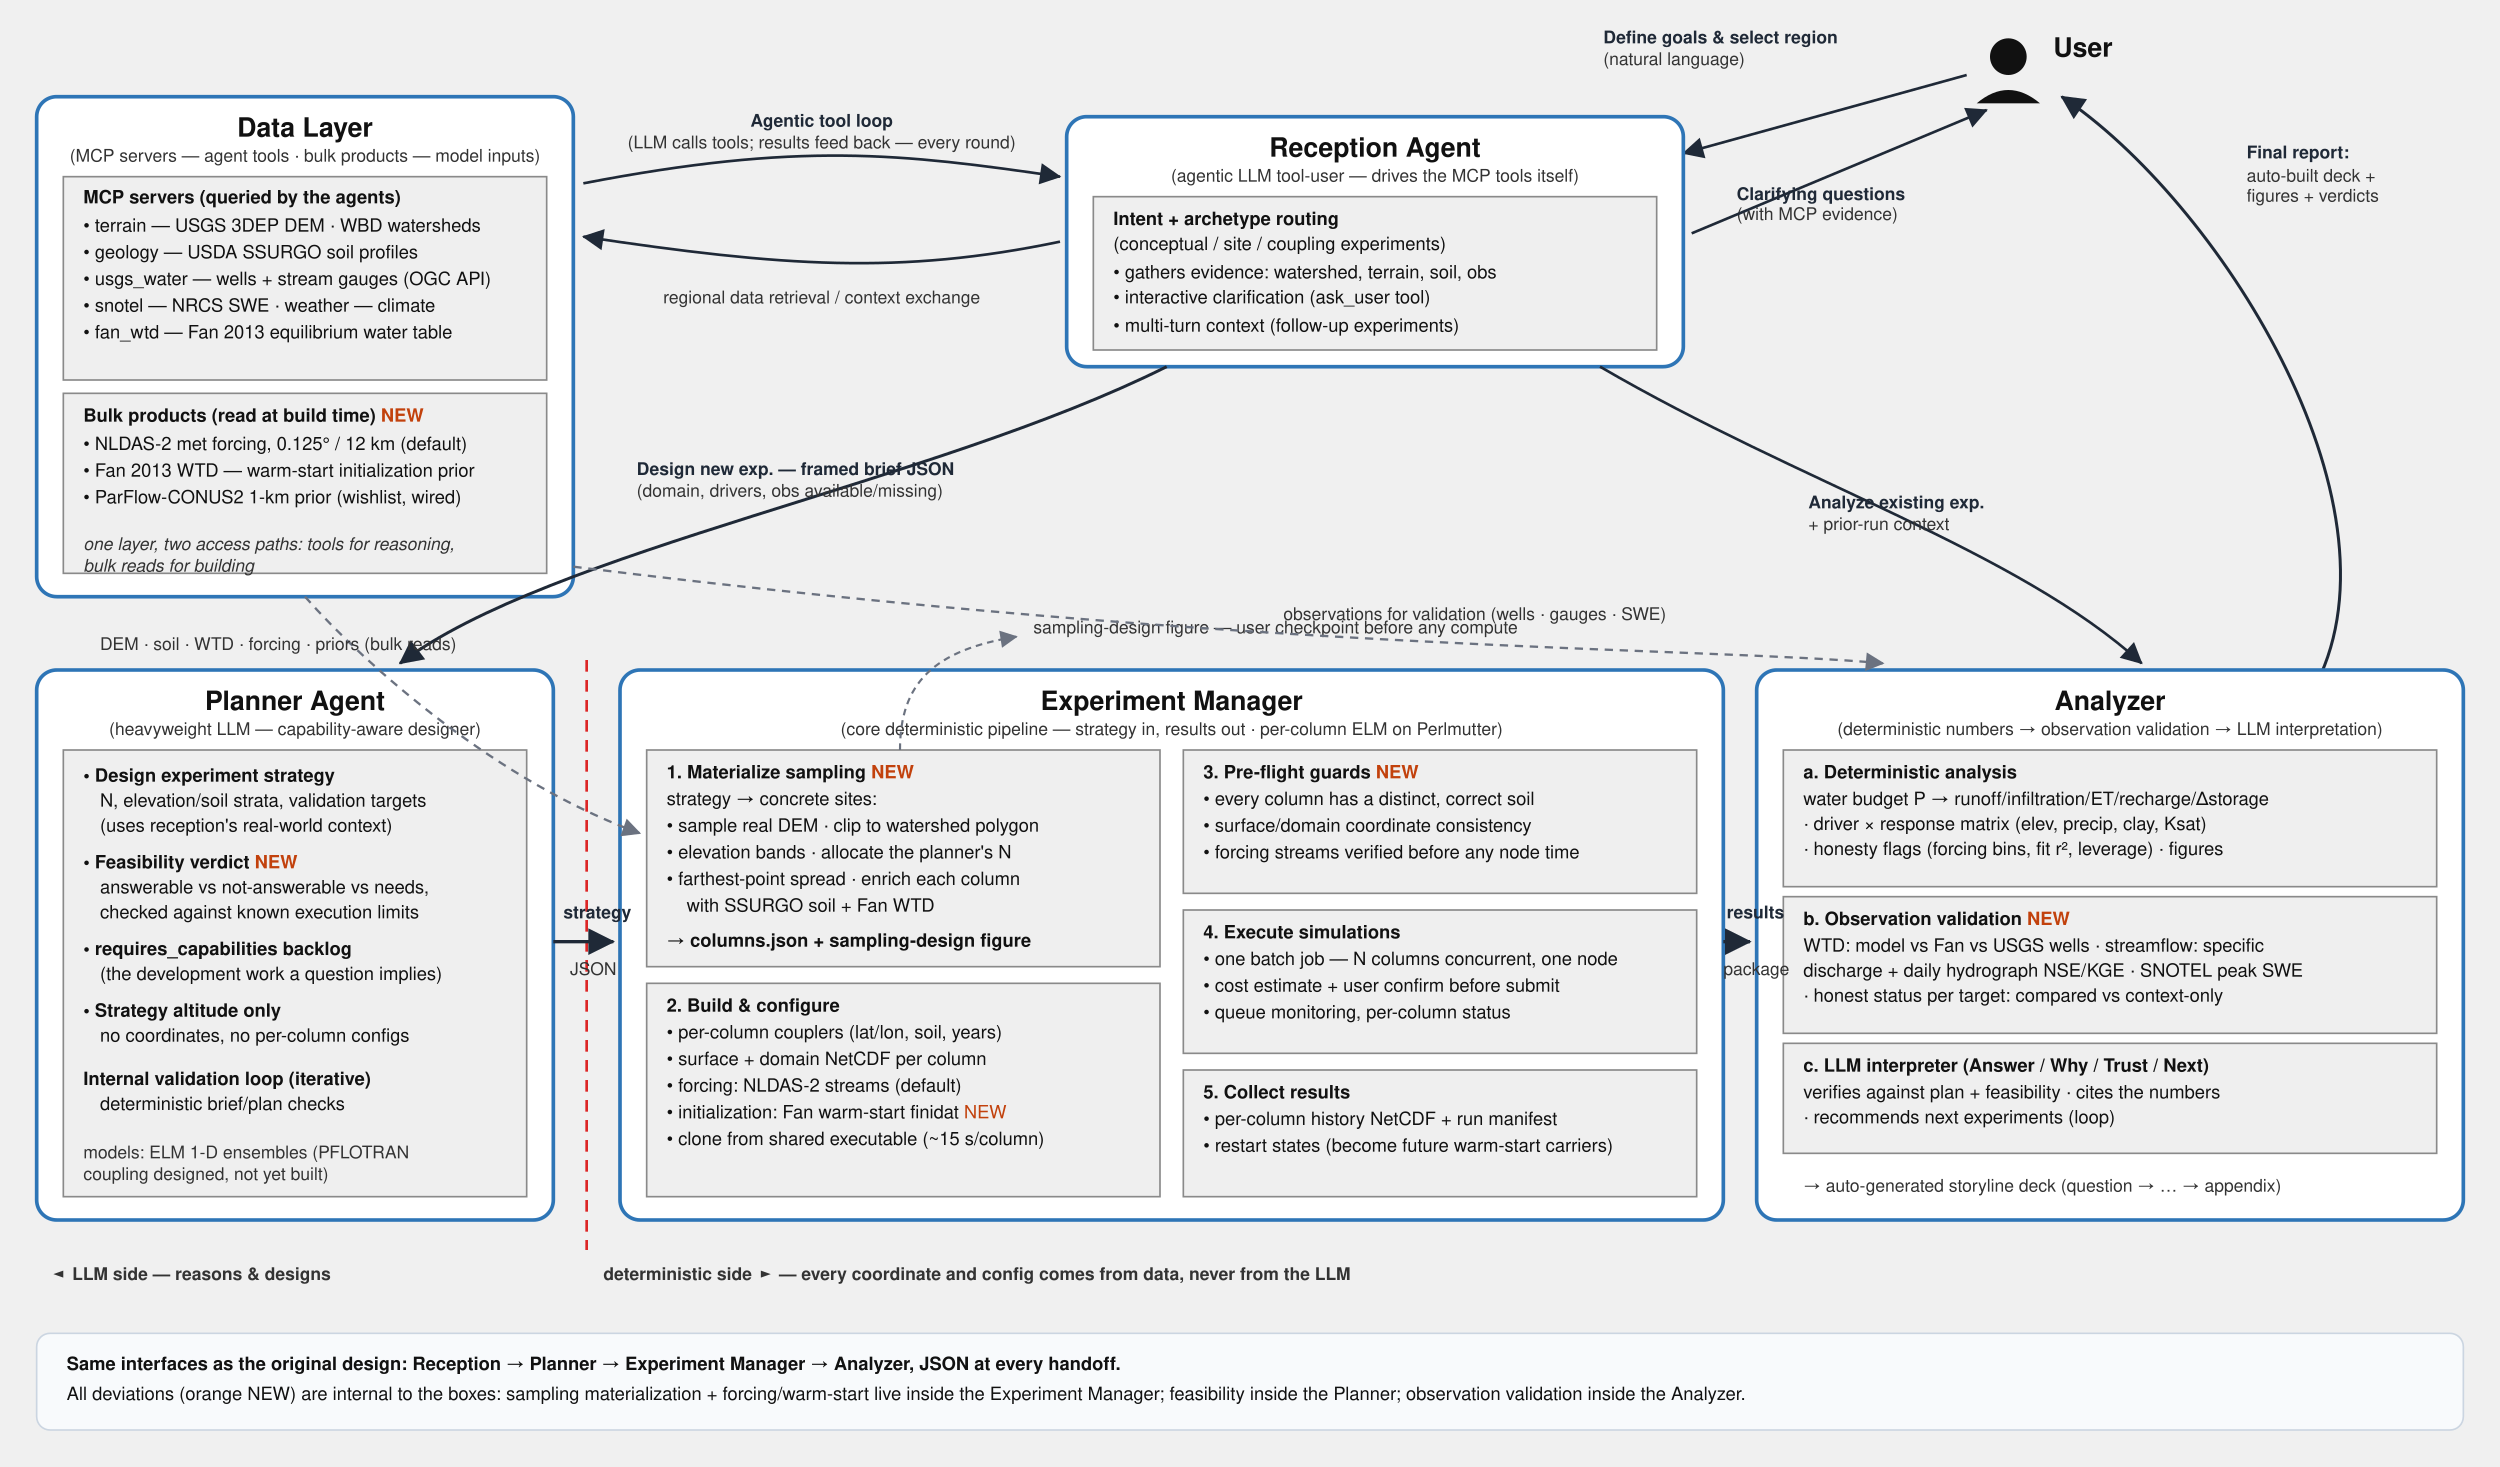
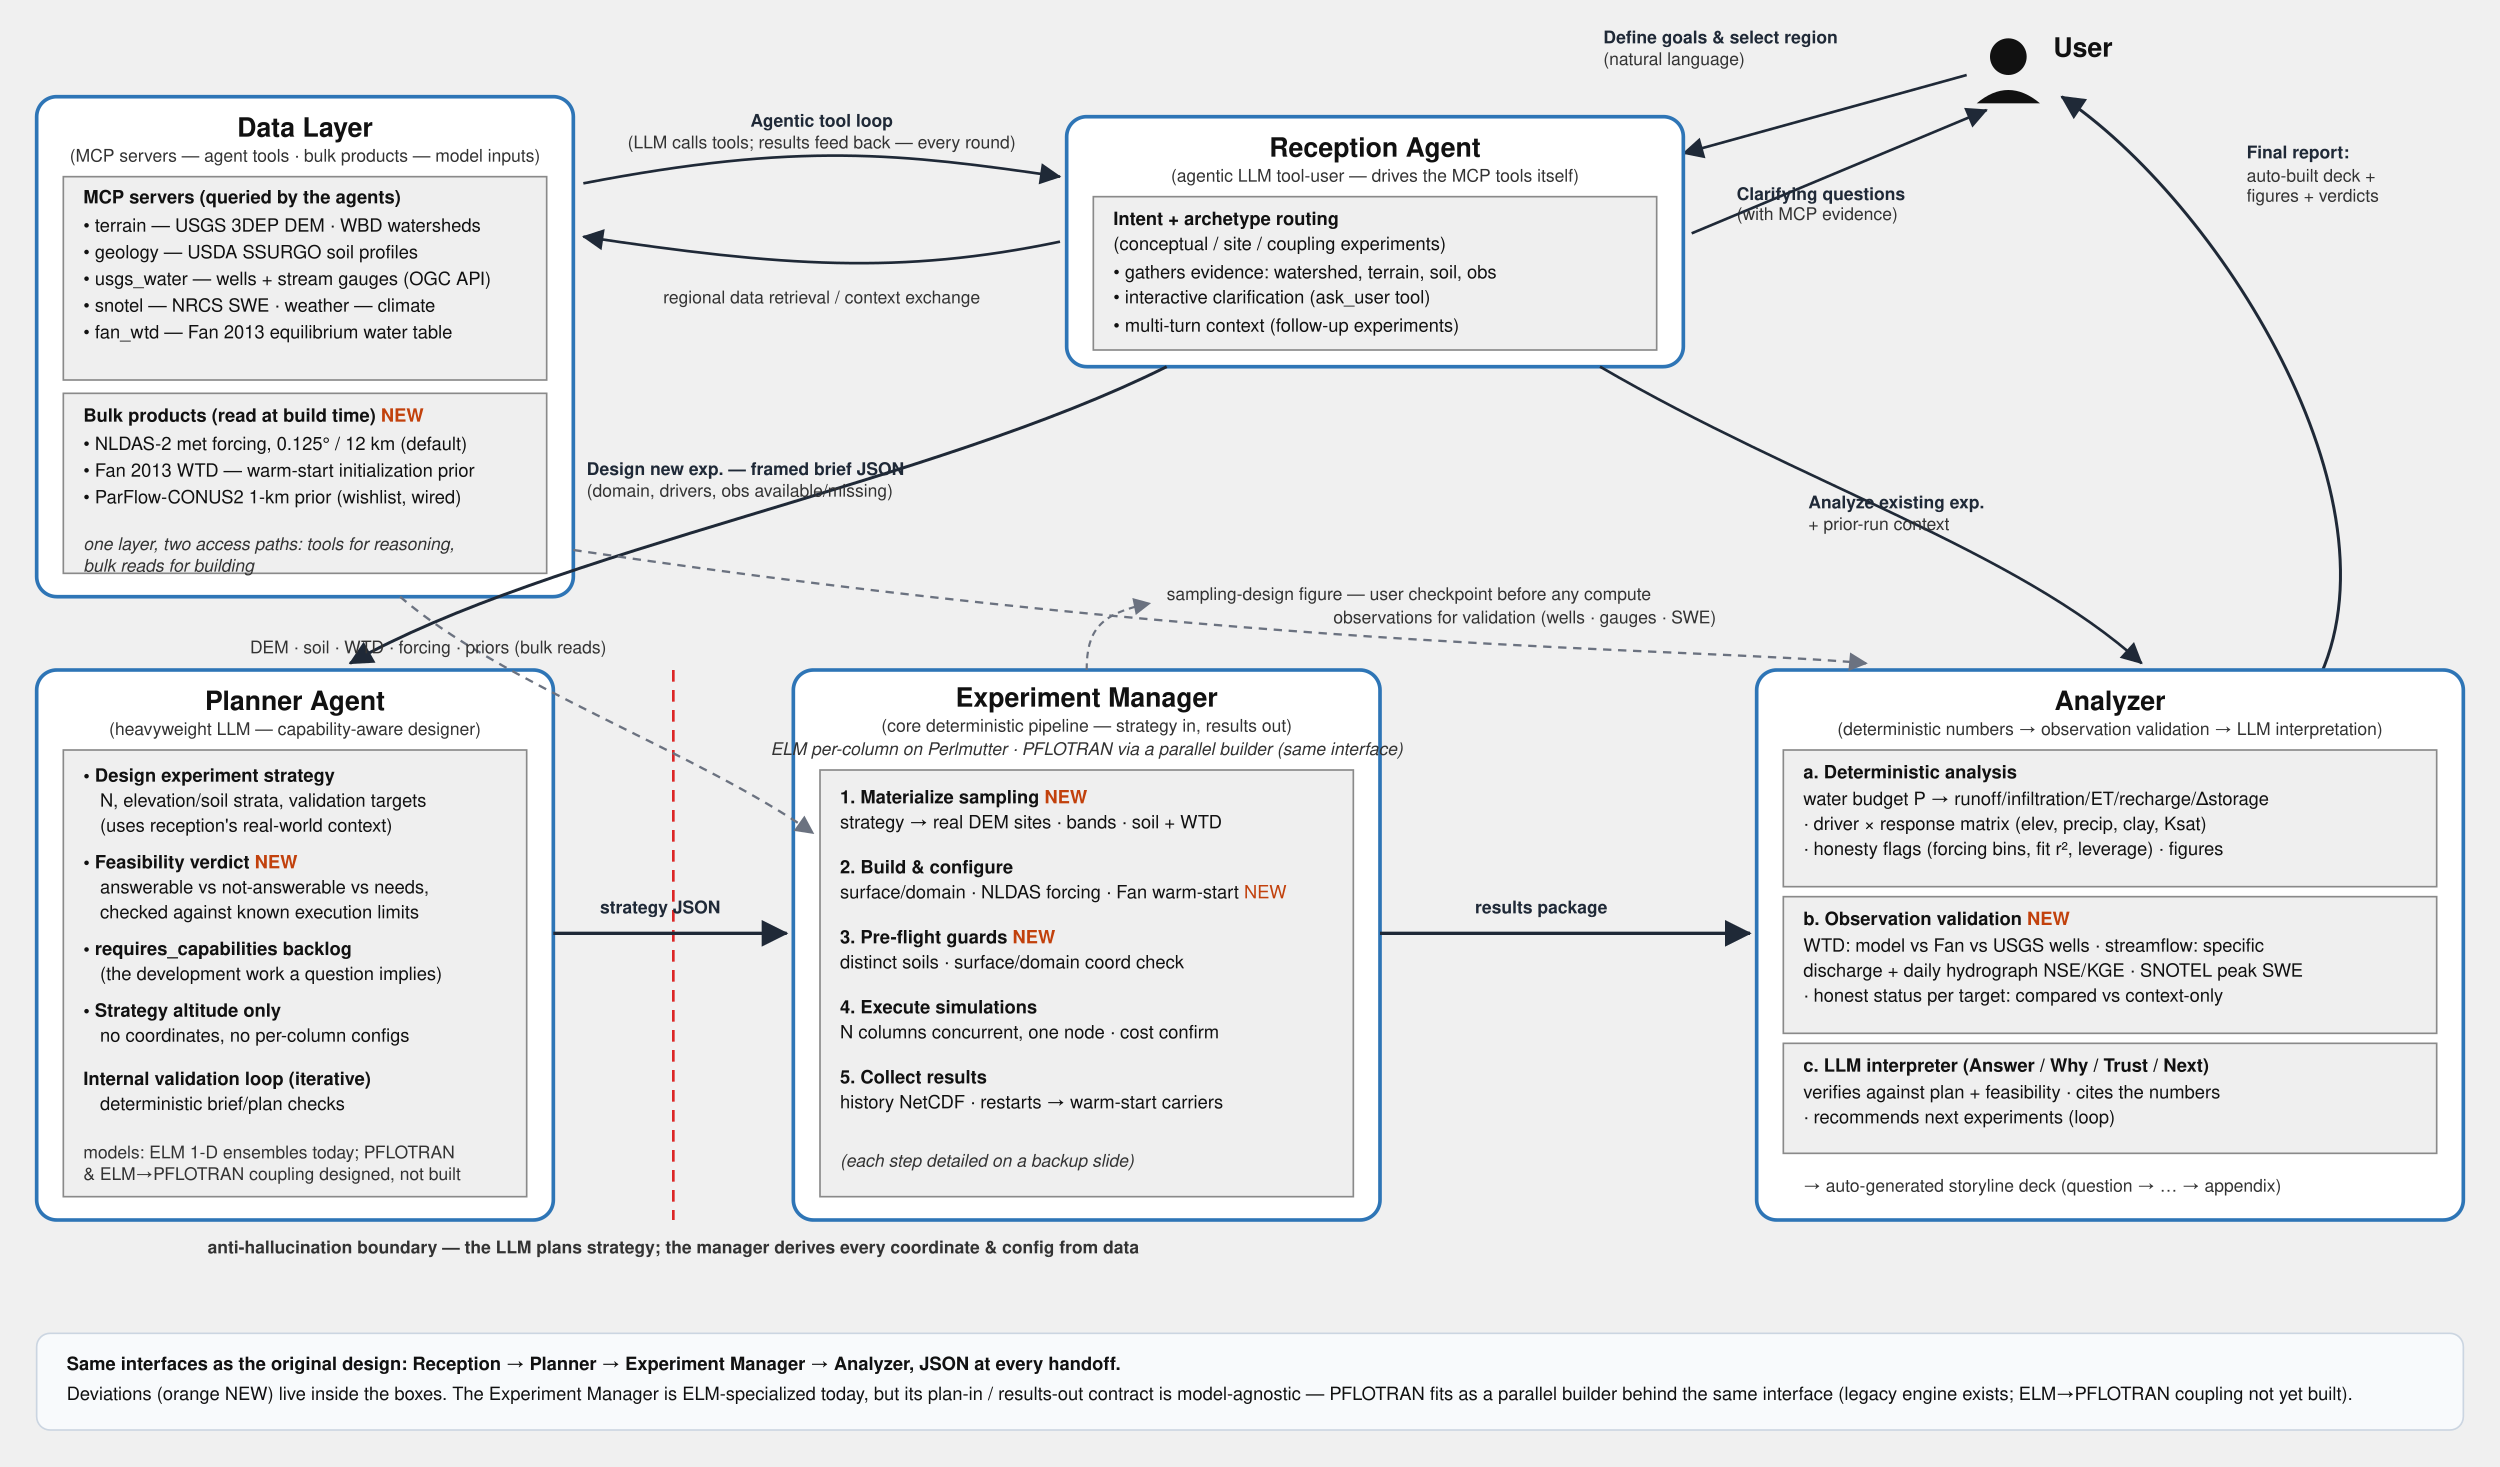
<svg xmlns="http://www.w3.org/2000/svg" viewBox="0 0 1500 880" font-family="Helvetica,Arial,sans-serif">
  <defs>
    <marker id="arr" markerWidth="10" markerHeight="10" refX="7.5" refY="4" orient="auto">
      <path d="M0,0 L8,4 L0,8 z" fill="#1f2937" />
    </marker>
    <marker id="arrd" markerWidth="10" markerHeight="10" refX="7.5" refY="4" orient="auto">
      <path d="M0,0 L8,4 L0,8 z" fill="#6b7280" />
    </marker>
  </defs>
  <style>
    .box   { fill:#ffffff; stroke:#2e75b6; stroke-width:2.2; rx:12; }
    .inner { fill:#efefef; stroke:#8a8a8a; stroke-width:1; }
    .title { font-size:16px; font-weight:bold; fill:#111; }
    .sub   { font-size:10.5px; fill:#333; }
    .b     { font-size:11px; fill:#111; }
    .bb    { font-size:11px; font-weight:bold; fill:#111; }
    .lbl   { font-size:10.5px; fill:#1f2937; font-weight:bold; }
    .new   { fill:#c2410c; }
  </style>
  <circle cx="1205" cy="34" r="11" fill="#111" />
  <path d="M1186,62 q19,-16 38,0 z" fill="#111" />
  <text x="1232" y="34" class="title">User</text>
  <text x="962" y="26" class="lbl">Define goals &amp; select region</text>
  <text x="962" y="39" class="sub">(natural language)</text>
  <path d="M1180,45 L1010,92" stroke="#1f2937" stroke-width="1.6" marker-end="url(#arr)" />
  <text x="1042" y="120" class="lbl">Clarifying questions</text>
  <text x="1042" y="132" class="sub">(with MCP evidence)</text>
  <path d="M1015,140 L1192,66" stroke="#1f2937" stroke-width="1.6" marker-end="url(#arr)" />
  <text x="1348" y="95" class="lbl">Final report:</text>
  <text x="1348" y="109" class="sub">auto-built deck +</text>
  <text x="1348" y="121" class="sub">figures + verdicts</text>
  <path d="M1390,410 C1445,300 1330,120 1237,58" stroke="#1f2937" stroke-width="1.8" fill="none" marker-end="url(#arr)" />
  <rect x="22" y="58" width="322" height="300" class="box" />
  <text x="183" y="82" class="title" text-anchor="middle">Data Layer</text>
  <text x="183" y="97" class="sub" text-anchor="middle">(MCP servers — agent tools · bulk products — model inputs)</text>
  <rect x="38" y="106" width="290" height="122" class="inner" />
  <text x="50" y="122" class="bb">MCP servers (queried by the agents)</text>
  <text x="50" y="139" class="b">• terrain — USGS 3DEP DEM · WBD watersheds</text>
  <text x="50" y="155" class="b">• geology — USDA SSURGO soil profiles</text>
  <text x="50" y="171" class="b">• usgs_water — wells + stream gauges (OGC API)</text>
  <text x="50" y="187" class="b">• snotel — NRCS SWE · weather — climate</text>
  <text x="50" y="203" class="b">• fan_wtd — Fan 2013 equilibrium water table</text>
  <rect x="38" y="236" width="290" height="108" class="inner" />
  <text x="50" y="253" class="bb">Bulk products (read at build time) <tspan class="new">NEW</tspan>
  </text>
  <text x="50" y="270" class="b">• NLDAS-2 met forcing, 0.125° / 12 km (default)</text>
  <text x="50" y="286" class="b">• Fan 2013 WTD — warm-start initialization prior</text>
  <text x="50" y="302" class="b">• ParFlow-CONUS2 1-km prior (wishlist, wired)</text>
  <text x="50" y="330" class="sub" font-style="italic">one layer, two access paths: tools for reasoning,</text>
  <text x="50" y="343" class="sub" font-style="italic">bulk reads for building</text>
  <rect x="640" y="70" width="370" height="150" class="box" />
  <text x="825" y="94" class="title" text-anchor="middle">Reception Agent</text>
  <text x="825" y="109" class="sub" text-anchor="middle">(agentic LLM tool-user — drives the MCP tools itself)</text>
  <rect x="656" y="118" width="338" height="92" class="inner" />
  <text x="668" y="135" class="bb">Intent + archetype routing</text>
  <text x="668" y="150" class="b">(conceptual / site / coupling experiments)</text>
  <text x="668" y="167" class="b">• gathers evidence: watershed, terrain, soil, obs</text>
  <text x="668" y="182" class="b">• interactive clarification (ask_user tool)</text>
  <text x="668" y="199" class="b">• multi-turn context (follow-up experiments)</text>
  <path d="M350,110 C480,85 540,92 636,106" stroke="#1f2937" stroke-width="1.6" fill="none" marker-end="url(#arr)" />
  <path d="M636,145 C540,165 470,160 350,142" stroke="#1f2937" stroke-width="1.6" fill="none" marker-end="url(#arr)" />
  <text x="493" y="76" class="lbl" text-anchor="middle">Agentic tool loop</text>
  <text x="493" y="89" class="sub" text-anchor="middle">(LLM calls tools; results feed back — every round)</text>
  <text x="493" y="182" class="sub" text-anchor="middle">regional data retrieval / context exchange</text>
-   <path d="M700,220 C560,290 330,330 240,398" stroke="#1f2937" stroke-width="1.8" fill="none" marker-end="url(#arr)" />
-   <text x="382" y="285" class="lbl">Design new exp. — framed brief JSON</text>
-   <text x="382" y="298" class="sub">(domain, drivers, obs available/missing)</text>
+   <path d="M700,220 C560,290 330,330 210,398" stroke="#1f2937" stroke-width="1.8" fill="none" marker-end="url(#arr)" />
+   <text x="352" y="285" class="lbl">Design new exp. — framed brief JSON</text>
+   <text x="352" y="298" class="sub">(domain, drivers, obs available/missing)</text>
  <path d="M960,220 C1080,290 1210,330 1285,398" stroke="#1f2937" stroke-width="1.6" fill="none" marker-end="url(#arr)" />
  <text x="1085" y="305" class="lbl">Analyze existing exp.</text>
  <text x="1085" y="318" class="sub">+ prior-run context</text>
  <rect x="22" y="402" width="310" height="330" class="box" />
  <text x="177" y="426" class="title" text-anchor="middle">Planner Agent</text>
  <text x="177" y="441" class="sub" text-anchor="middle">(heavyweight LLM — capability-aware designer)</text>
  <rect x="38" y="450" width="278" height="268" class="inner" />
  <text x="50" y="469" class="bb">• Design experiment strategy</text>
  <text x="60" y="484" class="b">N, elevation/soil strata, validation targets</text>
  <text x="60" y="499" class="b">(uses reception's real-world context)</text>
  <text x="50" y="521" class="bb">• Feasibility verdict <tspan class="new">NEW</tspan>
  </text>
  <text x="60" y="536" class="b">answerable vs not-answerable vs needs,</text>
  <text x="60" y="551" class="b">checked against known execution limits</text>
  <text x="50" y="573" class="bb">• requires_capabilities backlog</text>
  <text x="60" y="588" class="b">(the development work a question implies)</text>
  <text x="50" y="610" class="bb">• Strategy altitude only</text>
  <text x="60" y="625" class="b">no coordinates, no per-column configs</text>
  <text x="50" y="651" class="bb">Internal validation loop (iterative)</text>
  <text x="60" y="666" class="b">deterministic brief/plan checks</text>
-   <text x="50" y="695" class="sub">models: ELM 1-D ensembles (PFLOTRAN</text>
-   <text x="50" y="708" class="sub">coupling designed, not yet built)</text>
-   <line x1="352" y1="396" x2="352" y2="750" stroke="#dc2626" stroke-width="1.6" stroke-dasharray="7 5" />
-   <text x="30" y="768" class="sub" fill="#dc2626" font-weight="bold">◄ LLM side — reasons &amp; designs</text>
-   <text x="362" y="768" class="sub" fill="#dc2626" font-weight="bold">deterministic side ► — every coordinate and config comes from data, never from the LLM</text>
-   <rect x="372" y="402" width="662" height="330" class="box" />
-   <text x="703" y="426" class="title" text-anchor="middle">Experiment Manager</text>
-   <text x="703" y="441" class="sub" text-anchor="middle">(core deterministic pipeline — strategy in, results out · per-column ELM on Perlmutter)</text>
-   <rect x="388" y="450" width="308" height="130" class="inner" />
-   <text x="400" y="467" class="bb">1. Materialize sampling <tspan class="new">NEW</tspan>
+   <text x="50" y="695" class="sub">models: ELM 1-D ensembles today; PFLOTRAN</text>
+   <text x="50" y="708" class="sub">&amp; ELM→PFLOTRAN coupling designed, not built</text>
+   <line x1="404" y1="402" x2="404" y2="732" stroke="#dc2626" stroke-width="1.6" stroke-dasharray="7 5" />
+   <text x="404" y="752" class="sub" fill="#dc2626" font-weight="bold" text-anchor="middle">anti-hallucination boundary — the LLM plans strategy; the manager derives every coordinate &amp; config from data</text>
+   <rect x="476" y="402" width="352" height="330" class="box" />
+   <text x="652" y="424" class="title" text-anchor="middle">Experiment Manager</text>
+   <text x="652" y="439" class="sub" text-anchor="middle">(core deterministic pipeline — strategy in, results out)</text>
+   <text x="652" y="453" class="sub" text-anchor="middle" font-style="italic">ELM per-column on Perlmutter · PFLOTRAN via a parallel builder (same interface)</text>
+   <rect x="492" y="462" width="320" height="256" class="inner" />
+   <text x="504" y="482" class="bb">1. Materialize sampling <tspan class="new">NEW</tspan>
  </text>
-   <text x="400" y="483" class="b">strategy → concrete sites:</text>
-   <text x="400" y="499" class="b">• sample real DEM · clip to watershed polygon</text>
-   <text x="400" y="515" class="b">• elevation bands · allocate the planner's N</text>
-   <text x="400" y="531" class="b">• farthest-point spread · enrich each column</text>
-   <text x="412" y="547" class="b">with SSURGO soil + Fan WTD</text>
-   <text x="400" y="568" class="bb">→ columns.json + sampling-design figure</text>
-   <rect x="388" y="590" width="308" height="128" class="inner" />
-   <text x="400" y="607" class="bb">2. Build &amp; configure</text>
-   <text x="400" y="623" class="b">• per-column couplers (lat/lon, soil, years)</text>
-   <text x="400" y="639" class="b">• surface + domain NetCDF per column</text>
-   <text x="400" y="655" class="b">• forcing: NLDAS-2 streams (default)</text>
-   <text x="400" y="671" class="b">• initialization: Fan warm-start finidat <tspan class="new">NEW</tspan>
+   <text x="504" y="497" class="b">strategy → real DEM sites · bands · soil + WTD</text>
+   <text x="504" y="524" class="bb">2. Build &amp; configure</text>
+   <text x="504" y="539" class="b">surface/domain · NLDAS forcing · Fan warm-start <tspan class="new">NEW</tspan>
  </text>
-   <text x="400" y="687" class="b">• clone from shared executable (~15 s/column)</text>
-   <rect x="710" y="450" width="308" height="86" class="inner" />
-   <text x="722" y="467" class="bb">3. Pre-flight guards <tspan class="new">NEW</tspan>
+   <text x="504" y="566" class="bb">3. Pre-flight guards <tspan class="new">NEW</tspan>
  </text>
-   <text x="722" y="483" class="b">• every column has a distinct, correct soil</text>
-   <text x="722" y="499" class="b">• surface/domain coordinate consistency</text>
-   <text x="722" y="515" class="b">• forcing streams verified before any node time</text>
-   <rect x="710" y="546" width="308" height="86" class="inner" />
-   <text x="722" y="563" class="bb">4. Execute simulations</text>
-   <text x="722" y="579" class="b">• one batch job — N columns concurrent, one node</text>
-   <text x="722" y="595" class="b">• cost estimate + user confirm before submit</text>
-   <text x="722" y="611" class="b">• queue monitoring, per-column status</text>
-   <rect x="710" y="642" width="308" height="76" class="inner" />
-   <text x="722" y="659" class="bb">5. Collect results</text>
-   <text x="722" y="675" class="b">• per-column history NetCDF + run manifest</text>
-   <text x="722" y="691" class="b">• restart states (become future warm-start carriers)</text>
-   <path d="M540,450 C540,410 560,390 610,382" stroke="#6b7280" stroke-width="1.3" stroke-dasharray="4 3" fill="none" marker-end="url(#arrd)" />
-   <text x="620" y="380" class="sub" fill="#6b7280">sampling-design figure — user checkpoint before any compute</text>
+   <text x="504" y="581" class="b">distinct soils · surface/domain coord check</text>
+   <text x="504" y="608" class="bb">4. Execute simulations</text>
+   <text x="504" y="623" class="b">N columns concurrent, one node · cost confirm</text>
+   <text x="504" y="650" class="bb">5. Collect results</text>
+   <text x="504" y="665" class="b">history NetCDF · restarts → warm-start carriers</text>
+   <text x="504" y="700" class="sub" font-style="italic">(each step detailed on a backup slide)</text>
+   <path d="M652,402 C652,378 660,368 690,362" stroke="#6b7280" stroke-width="1.3" stroke-dasharray="4 3" fill="none" marker-end="url(#arrd)" />
+   <text x="700" y="360" class="sub" fill="#6b7280">sampling-design figure — user checkpoint before any compute</text>
  <rect x="1054" y="402" width="424" height="330" class="box" />
  <text x="1266" y="426" class="title" text-anchor="middle">Analyzer</text>
  <text x="1266" y="441" class="sub" text-anchor="middle">(deterministic numbers → observation validation → LLM interpretation)</text>
  <rect x="1070" y="450" width="392" height="82" class="inner" />
  <text x="1082" y="467" class="bb">a. Deterministic analysis</text>
  <text x="1082" y="483" class="b">water budget P → runoff/infiltration/ET/recharge/Δstorage</text>
  <text x="1082" y="498" class="b">· driver × response matrix (elev, precip, clay, Ksat)</text>
  <text x="1082" y="513" class="b">· honesty flags (forcing bins, fit r², leverage) · figures</text>
  <rect x="1070" y="538" width="392" height="82" class="inner" />
  <text x="1082" y="555" class="bb">b. Observation validation <tspan class="new">NEW</tspan>
  </text>
  <text x="1082" y="571" class="b">WTD: model vs Fan vs USGS wells · streamflow: specific</text>
  <text x="1082" y="586" class="b">discharge + daily hydrograph NSE/KGE · SNOTEL peak SWE</text>
  <text x="1082" y="601" class="b">· honest status per target: compared vs context-only</text>
  <rect x="1070" y="626" width="392" height="66" class="inner" />
  <text x="1082" y="643" class="bb">c. LLM interpreter (Answer / Why / Trust / Next)</text>
  <text x="1082" y="659" class="b">verifies against plan + feasibility · cites the numbers</text>
  <text x="1082" y="674" class="b">· recommends next experiments (loop)</text>
  <text x="1082" y="715" class="sub">→ auto-generated storyline deck (question → … → appendix)</text>
-   <path d="M332,565 L368,565" stroke="#1f2937" stroke-width="2" marker-end="url(#arr)" />
-   <text x="338" y="551" class="lbl" font-size="9.5">strategy</text>
-   <text x="342" y="585" class="sub" font-size="9">JSON</text>
-   <path d="M1034,565 L1050,565" stroke="#1f2937" stroke-width="2" marker-end="url(#arr)" />
-   <text x="1036" y="551" class="lbl" font-size="9.5">results</text>
-   <text x="1034" y="585" class="sub" font-size="9">package</text>
-   <path d="M183,358 C220,400 300,470 384,500" stroke="#6b7280" stroke-width="1.4" stroke-dasharray="5 4" fill="none" marker-end="url(#arrd)" />
-   <text x="60" y="390" class="sub" fill="#6b7280">DEM · soil · WTD · forcing · priors (bulk reads)</text>
-   <path d="M344,340 C760,392 1020,388 1130,398" stroke="#6b7280" stroke-width="1.4" stroke-dasharray="5 4" fill="none" marker-end="url(#arrd)" />
-   <text x="770" y="372" class="sub" fill="#6b7280">observations for validation (wells · gauges · SWE)</text>
+   <path d="M332,560 L472,560" stroke="#1f2937" stroke-width="2" marker-end="url(#arr)" />
+   <text x="360" y="548" class="lbl" font-size="9.5">strategy JSON</text>
+   <path d="M828,560 L1050,560" stroke="#1f2937" stroke-width="2" marker-end="url(#arr)" />
+   <text x="885" y="548" class="lbl" font-size="9.5">results package</text>
+   <path d="M240,358 C300,410 420,452 488,500" stroke="#6b7280" stroke-width="1.4" stroke-dasharray="5 4" fill="none" marker-end="url(#arrd)" />
+   <text x="150" y="392" class="sub" fill="#6b7280">DEM · soil · WTD · forcing · priors (bulk reads)</text>
+   <path d="M344,330 C760,392 1010,388 1120,398" stroke="#6b7280" stroke-width="1.4" stroke-dasharray="5 4" fill="none" marker-end="url(#arrd)" />
+   <text x="800" y="374" class="sub" fill="#6b7280">observations for validation (wells · gauges · SWE)</text>
  <rect x="22" y="800" width="1456" height="58" fill="#f8fafc" stroke="#cbd5e1" rx="8" />
  <text x="40" y="822" class="bb">Same interfaces as the original design: Reception → Planner → Experiment Manager → Analyzer, JSON at every handoff.</text>
-   <text x="40" y="840" class="b">All deviations (orange NEW) are internal to the boxes: sampling materialization + forcing/warm-start live inside the Experiment Manager; feasibility inside the Planner; observation validation inside the Analyzer.</text>
+   <text x="40" y="840" class="b">Deviations (orange NEW) live inside the boxes. The Experiment Manager is ELM-specialized today, but its plan-in / results-out contract is model-agnostic — PFLOTRAN fits as a parallel builder behind the same interface (legacy engine exists; ELM→PFLOTRAN coupling not yet built).</text>
</svg>
